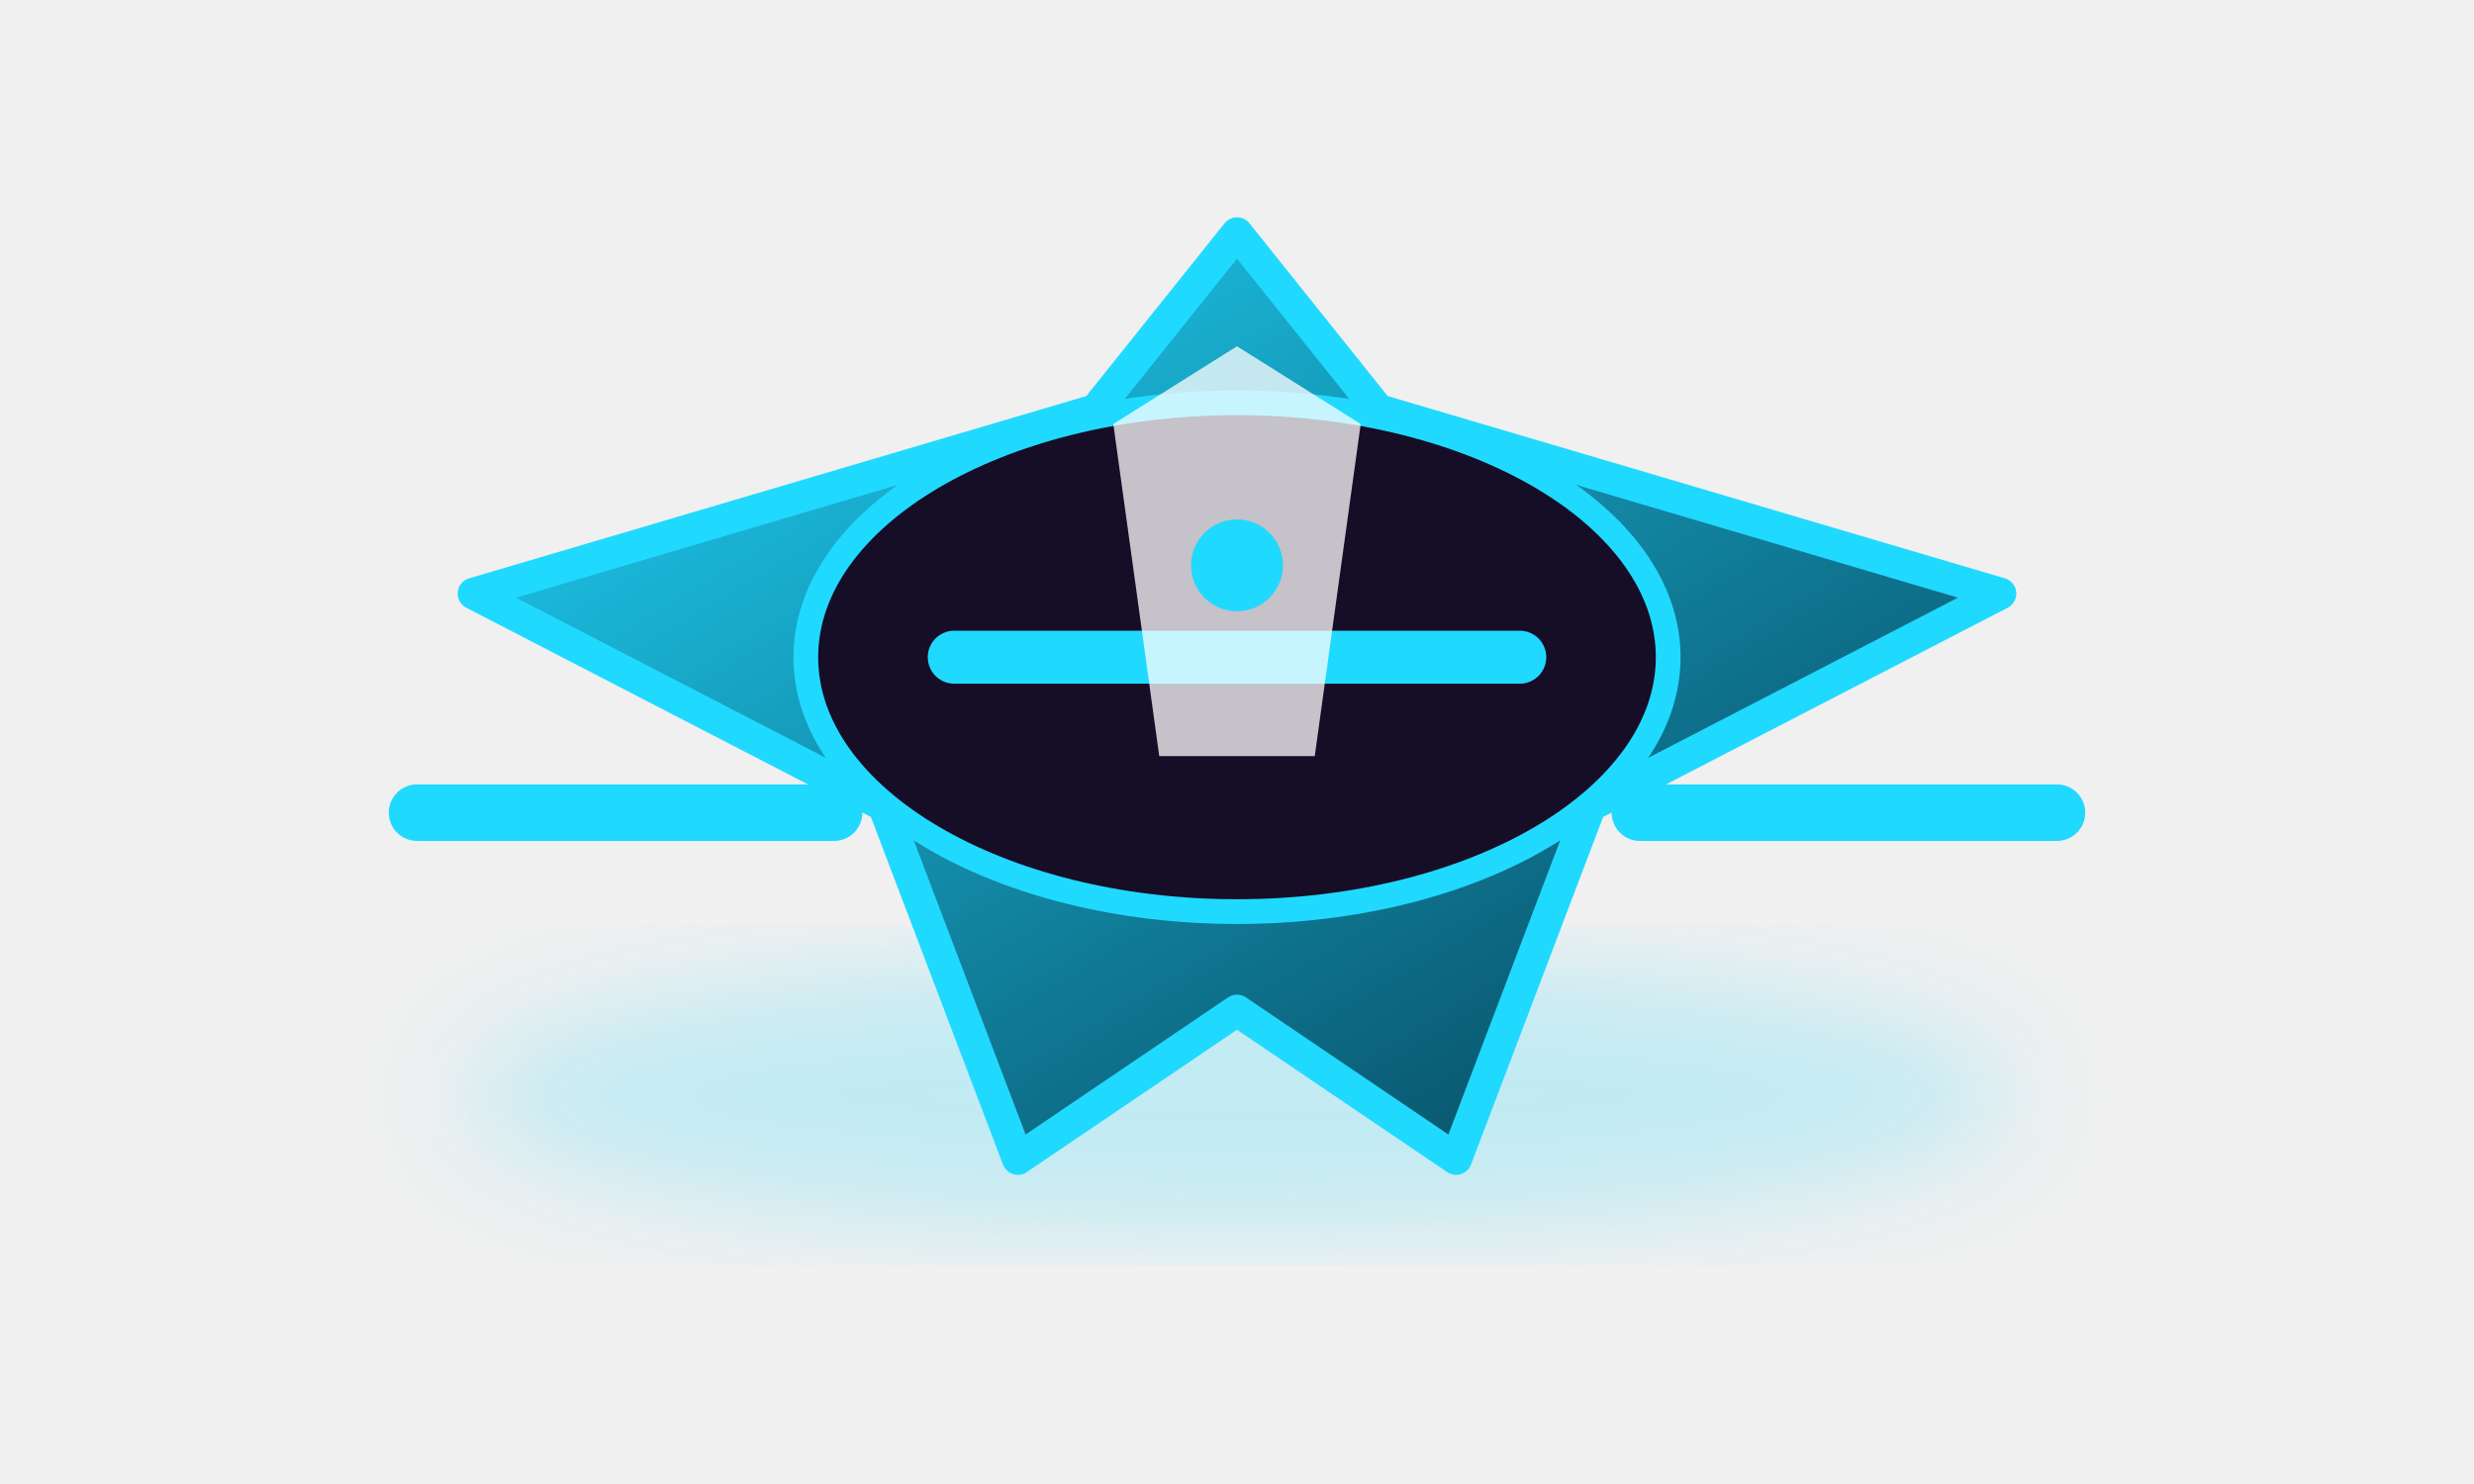
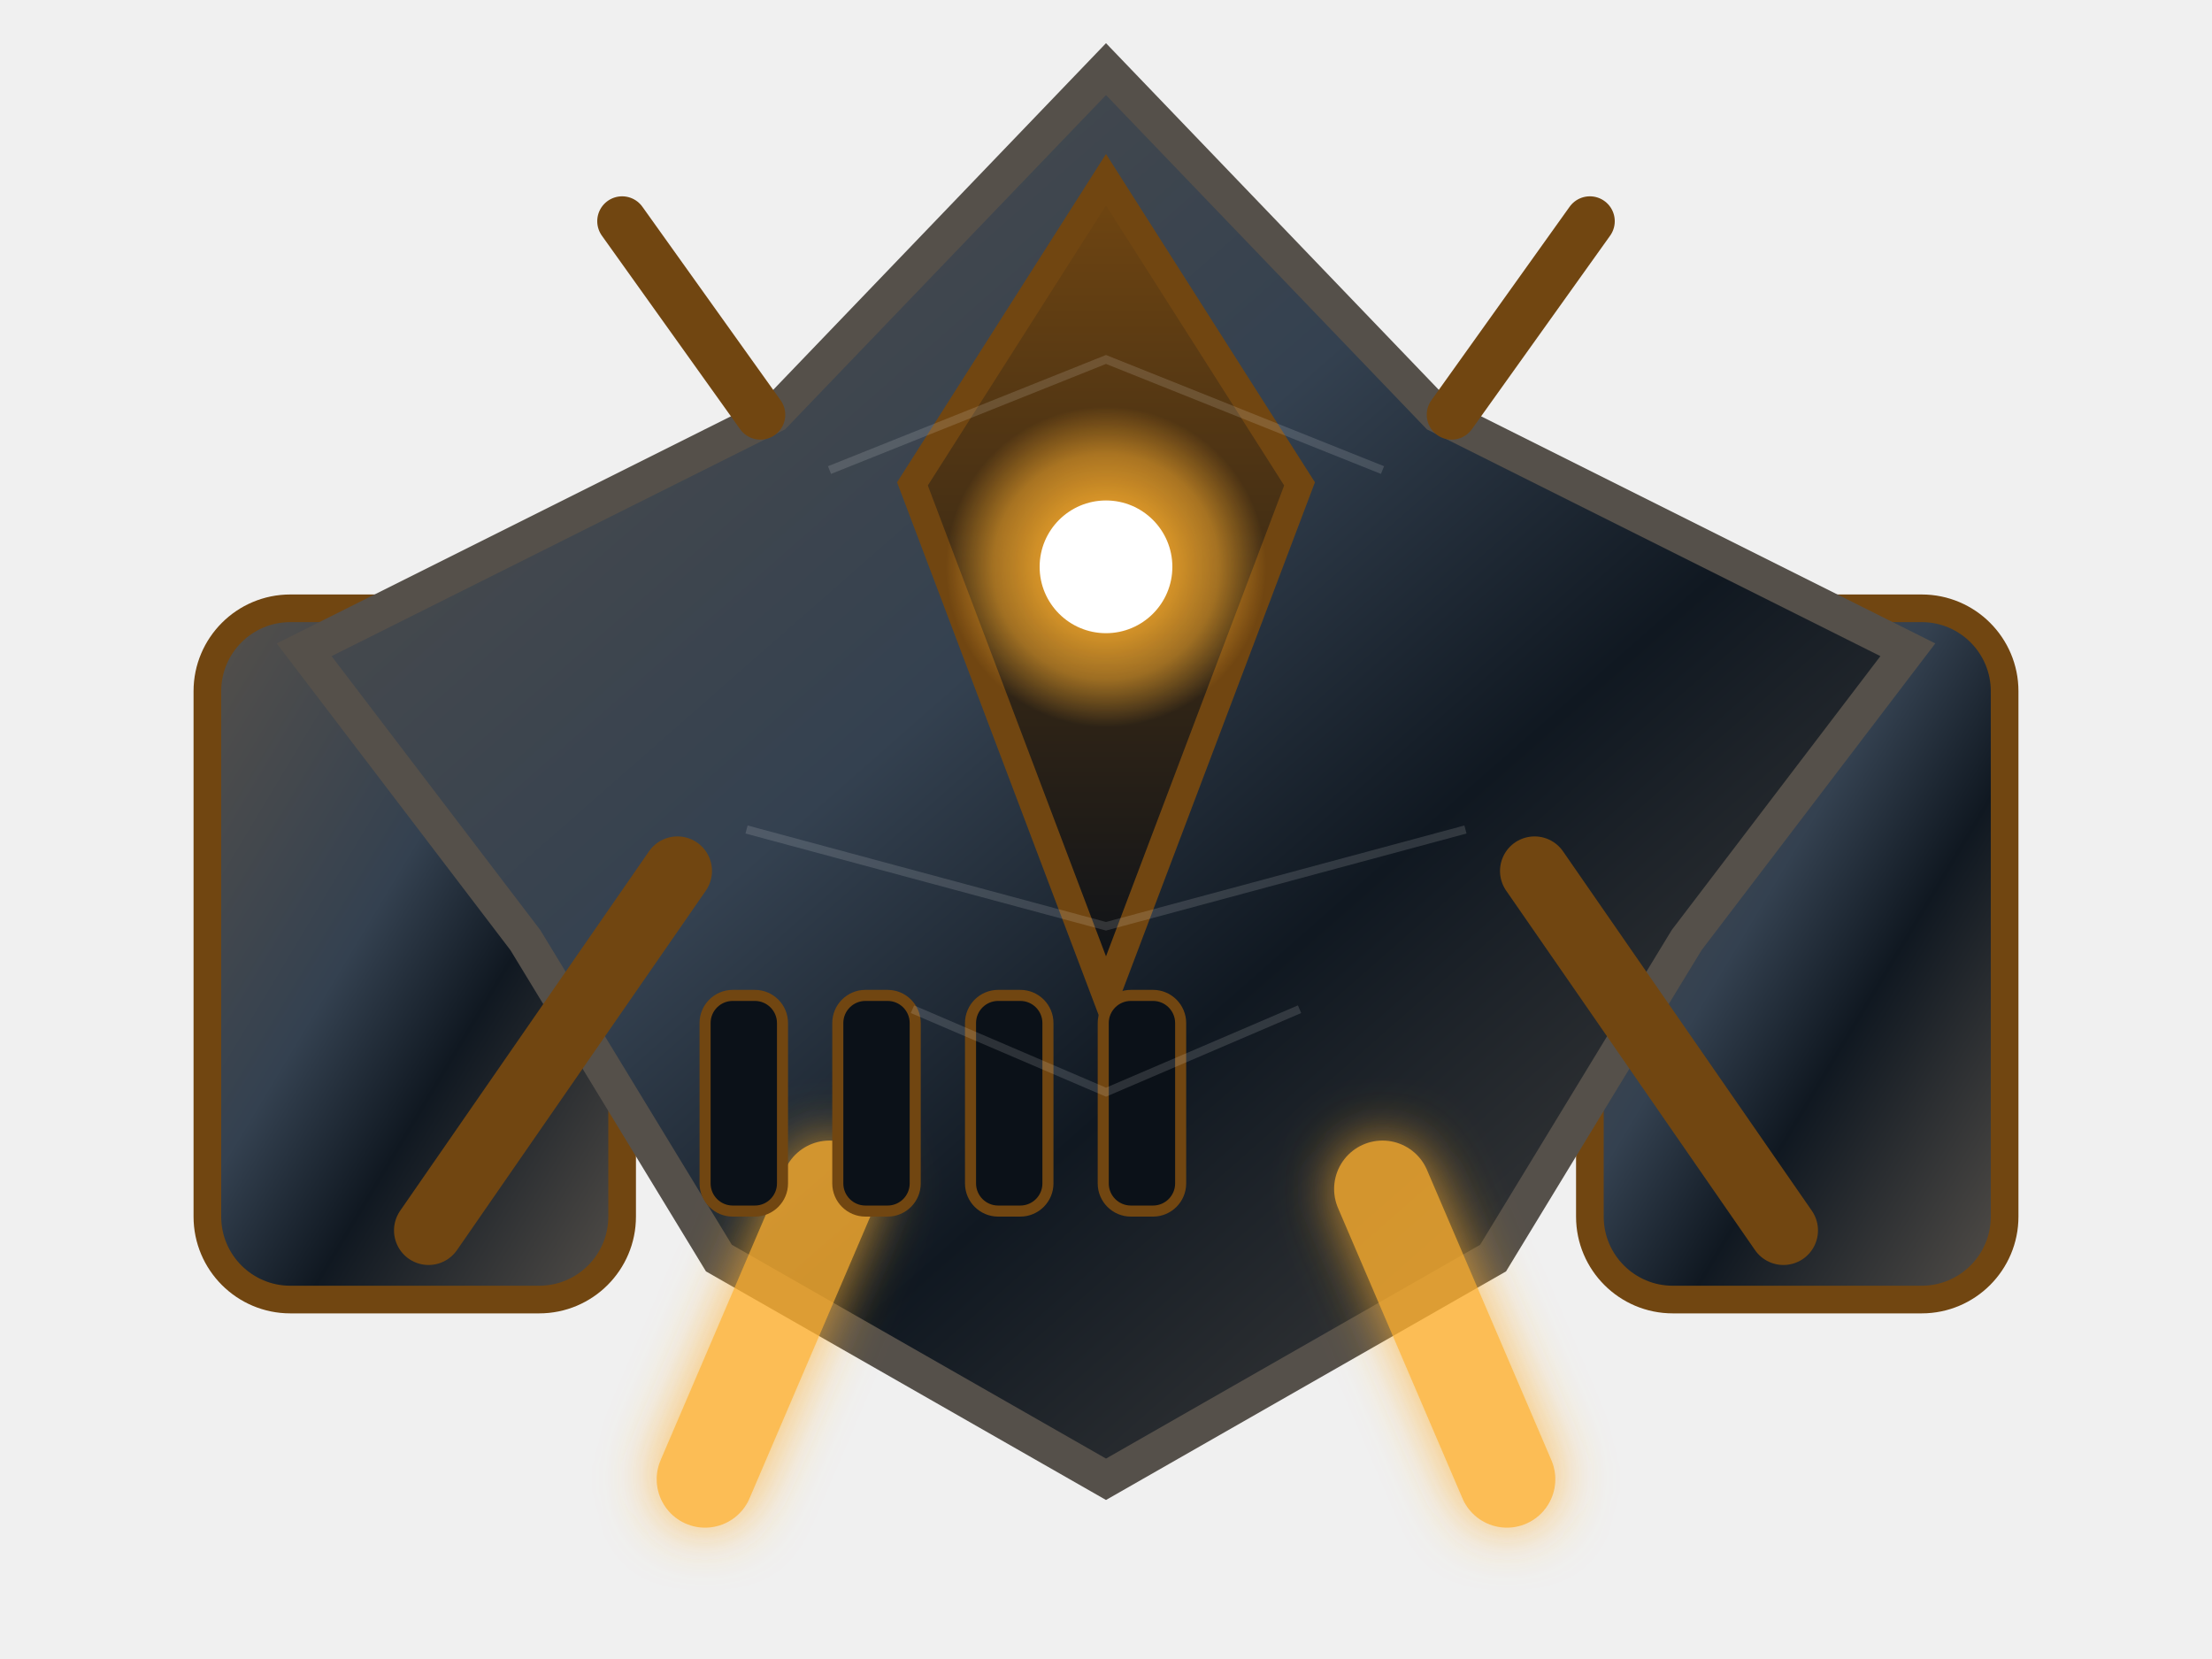
- <svg xmlns="http://www.w3.org/2000/svg" width="700" height="420">
+ <svg xmlns="http://www.w3.org/2000/svg" viewBox="0 0 800 600">
  <defs>
-     <linearGradient id="g" x1="0" y1="0" x2="1" y2="1">
-       <stop stop-color="#20d9ff" />
-       <stop offset="1" stop-color="#053a4f" />
+     <filter id="gboss3" x="-80%" y="-80%" width="260%" height="260%">
+       <feGaussianBlur stdDeviation="10" result="b" />
+       <feMerge>
+         <feMergeNode in="b" />
+         <feMergeNode in="SourceGraphic" />
+       </feMerge>
+     </filter>
+     <linearGradient id="gboss3m" x1="0" y1="0" x2="1" y2="1">
+       <stop offset="0" stop-color="#55504a" />
+       <stop offset=".42" stop-color="#344150" />
+       <stop offset=".62" stop-color="#101821" />
+       <stop offset="1" stop-color="#55504a" />
    </linearGradient>
-     <filter id="gl">
-       <feGaussianBlur stdDeviation="15" />
-     </filter>
+     <linearGradient id="gboss3a" x1="0" y1="0" x2="0" y2="1">
+       <stop stop-color="#714611" />
+       <stop offset="1" stop-color="#0b1119" />
+     </linearGradient>
+     <radialGradient id="gboss3c">
+       <stop stop-color="#ffffff" />
+       <stop offset=".22" stop-color="#ffb02e" />
+       <stop offset=".7" stop-color="#ffb02e" stop-opacity=".55" />
+       <stop offset="1" stop-color="#ffb02e" stop-opacity="0" />
+     </radialGradient>
  </defs>
-   <ellipse cx="350" cy="310" rx="220" ry="40" fill="#20d9ff" opacity=".22" filter="url(#gl)" />
-   <path d="M256 8 L296 58 L472 110 L356 170 L318 270 L256 228 L194 270 L156 170 L40 110 L216 58 Z" transform="translate(94,58)" fill="url(#g)" stroke="#20d9ff" stroke-width="9" stroke-linejoin="round" />
-   <ellipse cx="350" cy="186" rx="122" ry="72" fill="#160d27" stroke="#20d9ff" stroke-width="7" />
-   <path d="M270 186 H430" stroke="#20d9ff" stroke-width="15" stroke-linecap="round" />
-   <path d="M315 120 L350 98 L385 120 L372 214 L328 214 Z" fill="#fff" opacity=".75" />
-   <circle cx="350" cy="160" r="13" fill="#20d9ff" />
-   <path d="M118 230 H236 M464 230 H582" stroke="#20d9ff" stroke-width="16" stroke-linecap="round" />
+   <g>
+     <rect x="75" y="220" width="150" height="250" rx="30" fill="url(#gboss3m)" stroke="#714611" stroke-width="10" />
+     <rect x="575" y="220" width="150" height="250" rx="30" fill="url(#gboss3m)" stroke="#714611" stroke-width="10" />
+     <path d="M400 25 L520 150 L690 235 L610 340 L540 455 L400 535 L260 455 L190 340 L110 235 L280 150 Z" fill="url(#gboss3m)" stroke="#55504a" stroke-width="13" />
+     <path d="M400 65 L470 175 L400 360 L330 175 Z" fill="url(#gboss3a)" stroke="#714611" stroke-width="10" />
+     <circle cx="400" cy="205" r="58" fill="url(#gboss3c)" opacity=".95" />
+     <circle cx="400" cy="205" r="24" fill="#fff" />
+     <path d="M245 315 L155 445 M555 315 L645 445" stroke="#714611" stroke-width="25" stroke-linecap="round" />
+     <path d="M300 430 L255 535 M500 430 L545 535" stroke="#ffb02e" stroke-width="35" stroke-linecap="round" opacity=".8" filter="url(#gboss3)" />
+     <path d="M275 150 L225 80 M525 150 L575 80" stroke="#714611" stroke-width="18" stroke-linecap="round" />
+     <rect x="255" y="360" width="28" height="78" rx="10" fill="#0b1118" stroke="#714611" stroke-width="4" />
+     <rect x="303" y="360" width="28" height="78" rx="10" fill="#0b1118" stroke="#714611" stroke-width="4" />
+     <rect x="351" y="360" width="28" height="78" rx="10" fill="#0b1118" stroke="#714611" stroke-width="4" />
+     <rect x="399" y="360" width="28" height="78" rx="10" fill="#0b1118" stroke="#714611" stroke-width="4" />
+     <g opacity=".75" fill="none" stroke="#ffffff" stroke-opacity=".18" stroke-width="3">
+       <path d="M300 170 L400 130 L500 170" />
+       <path d="M270 300 L400 335 L530 300" />
+       <path d="M330 365 L400 395 L470 365" />
+     </g>
+   </g>
</svg>
